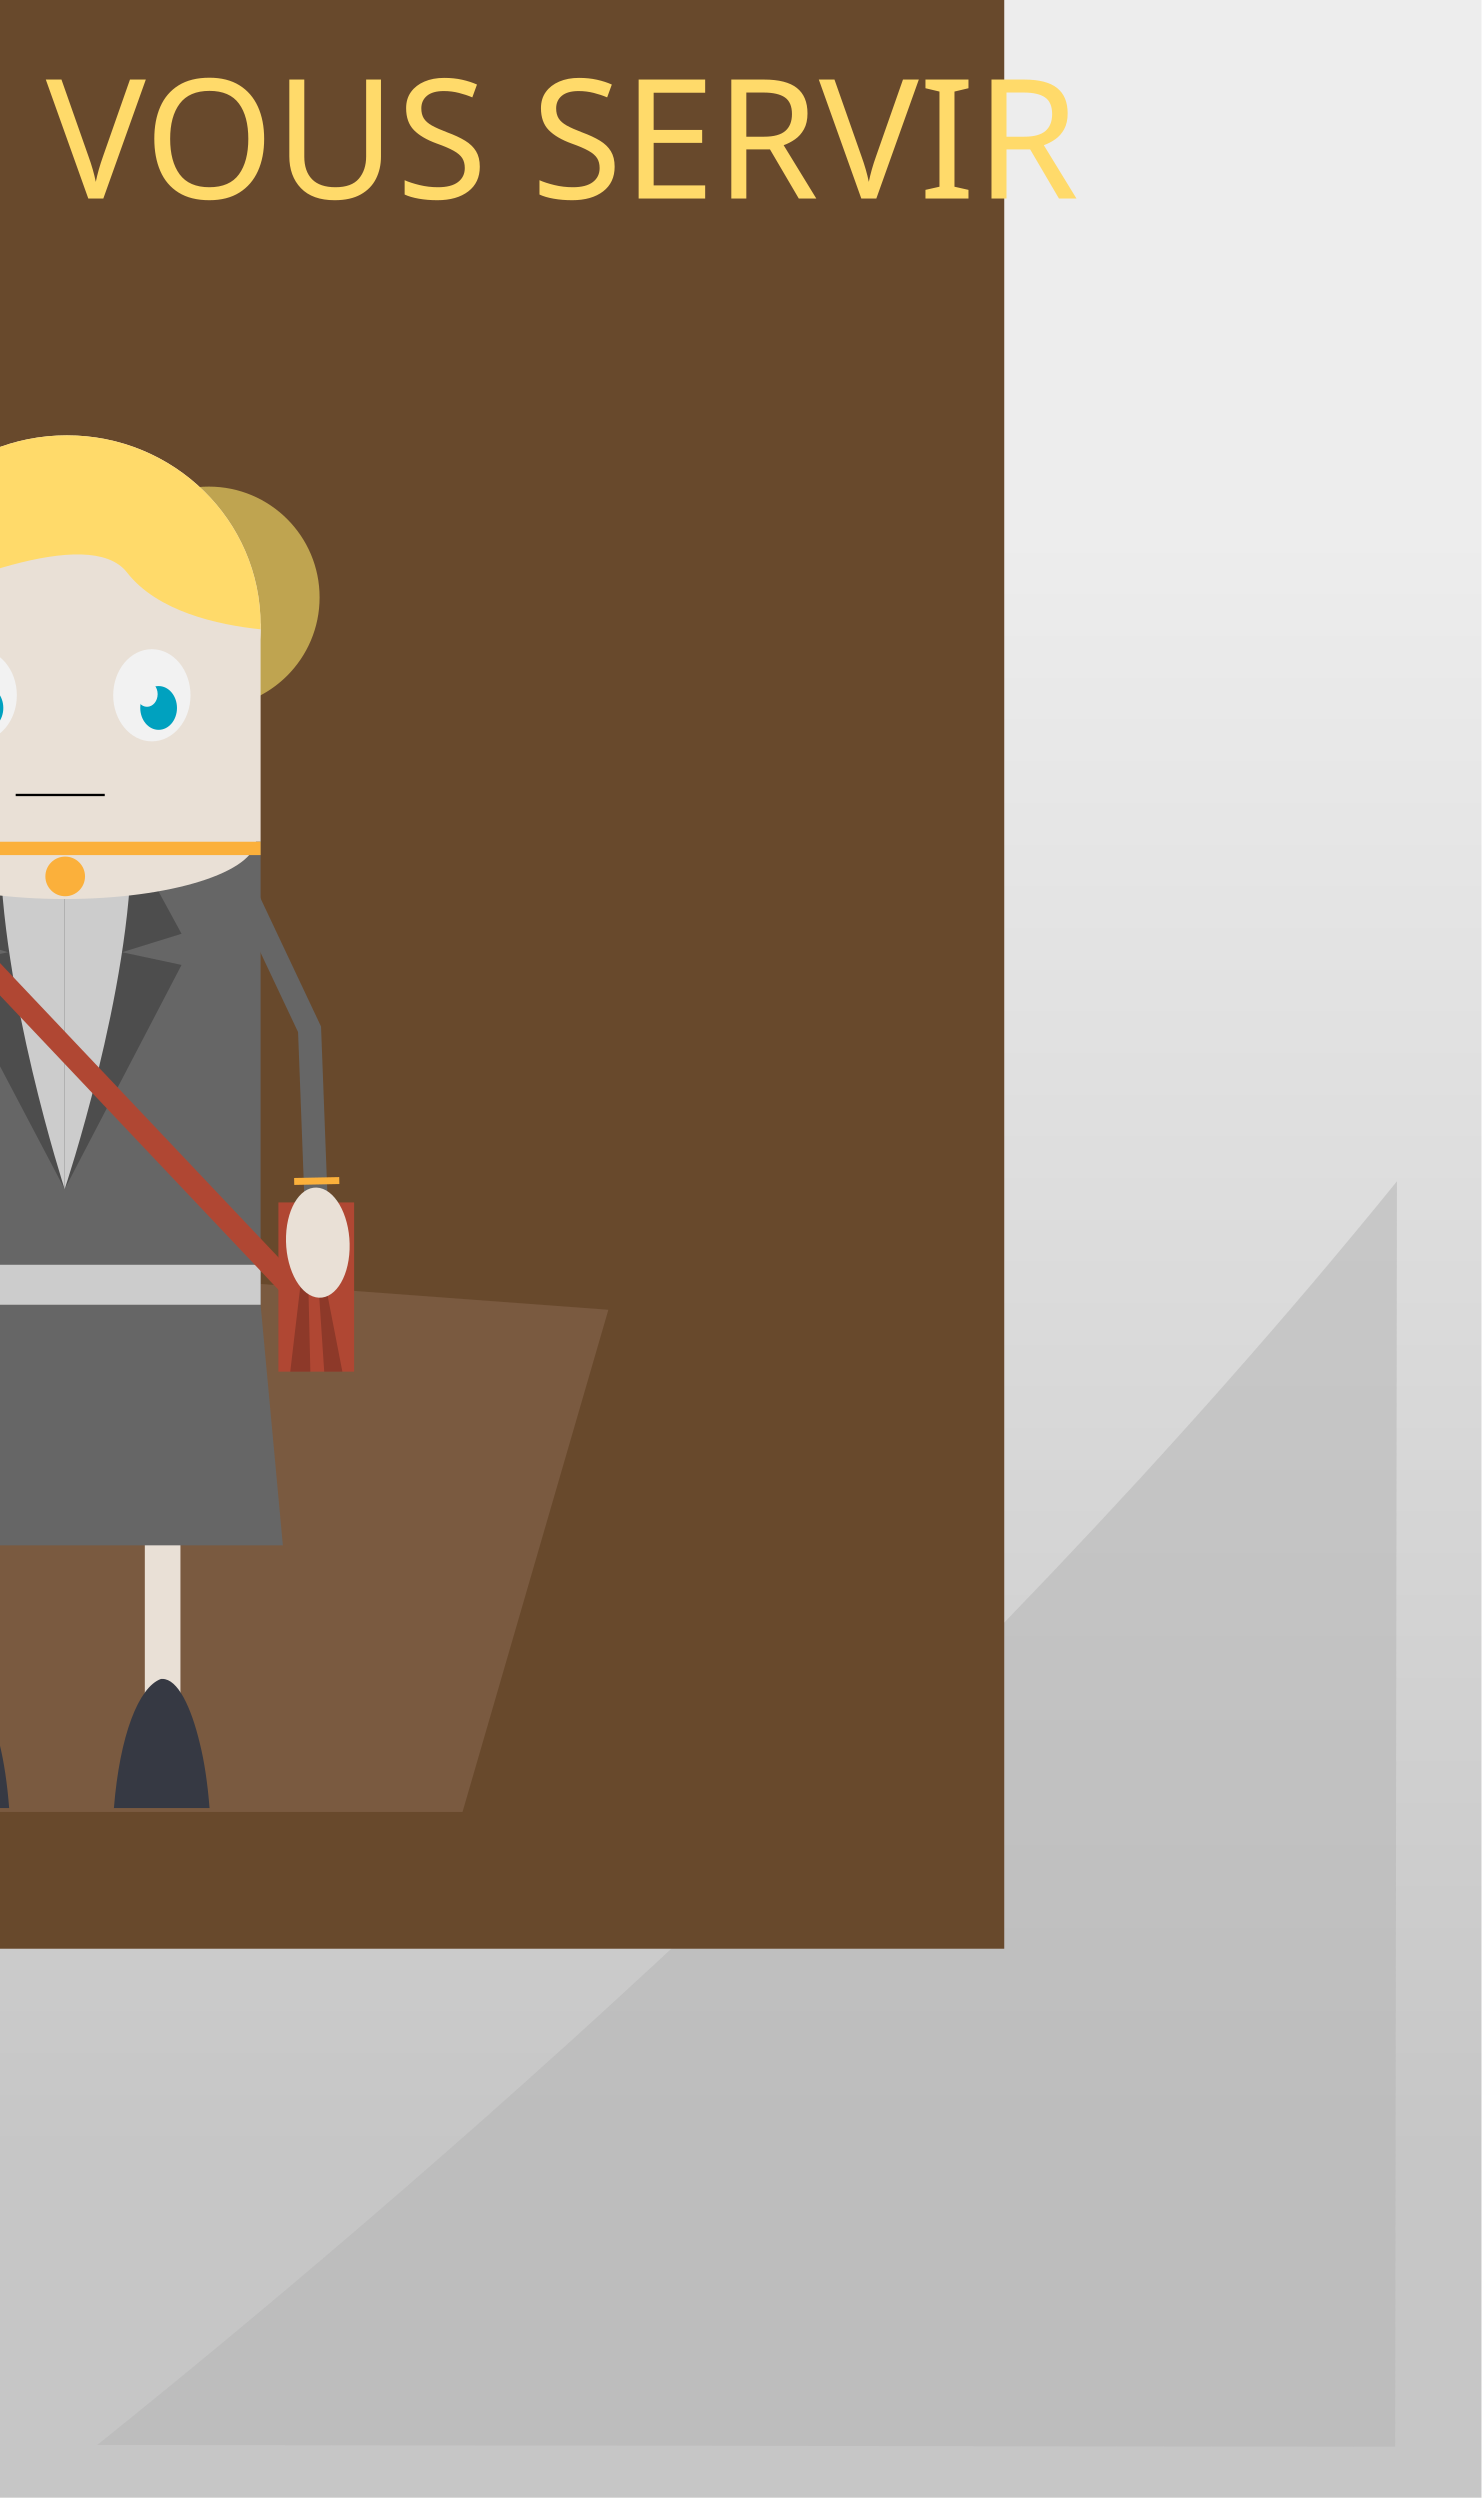
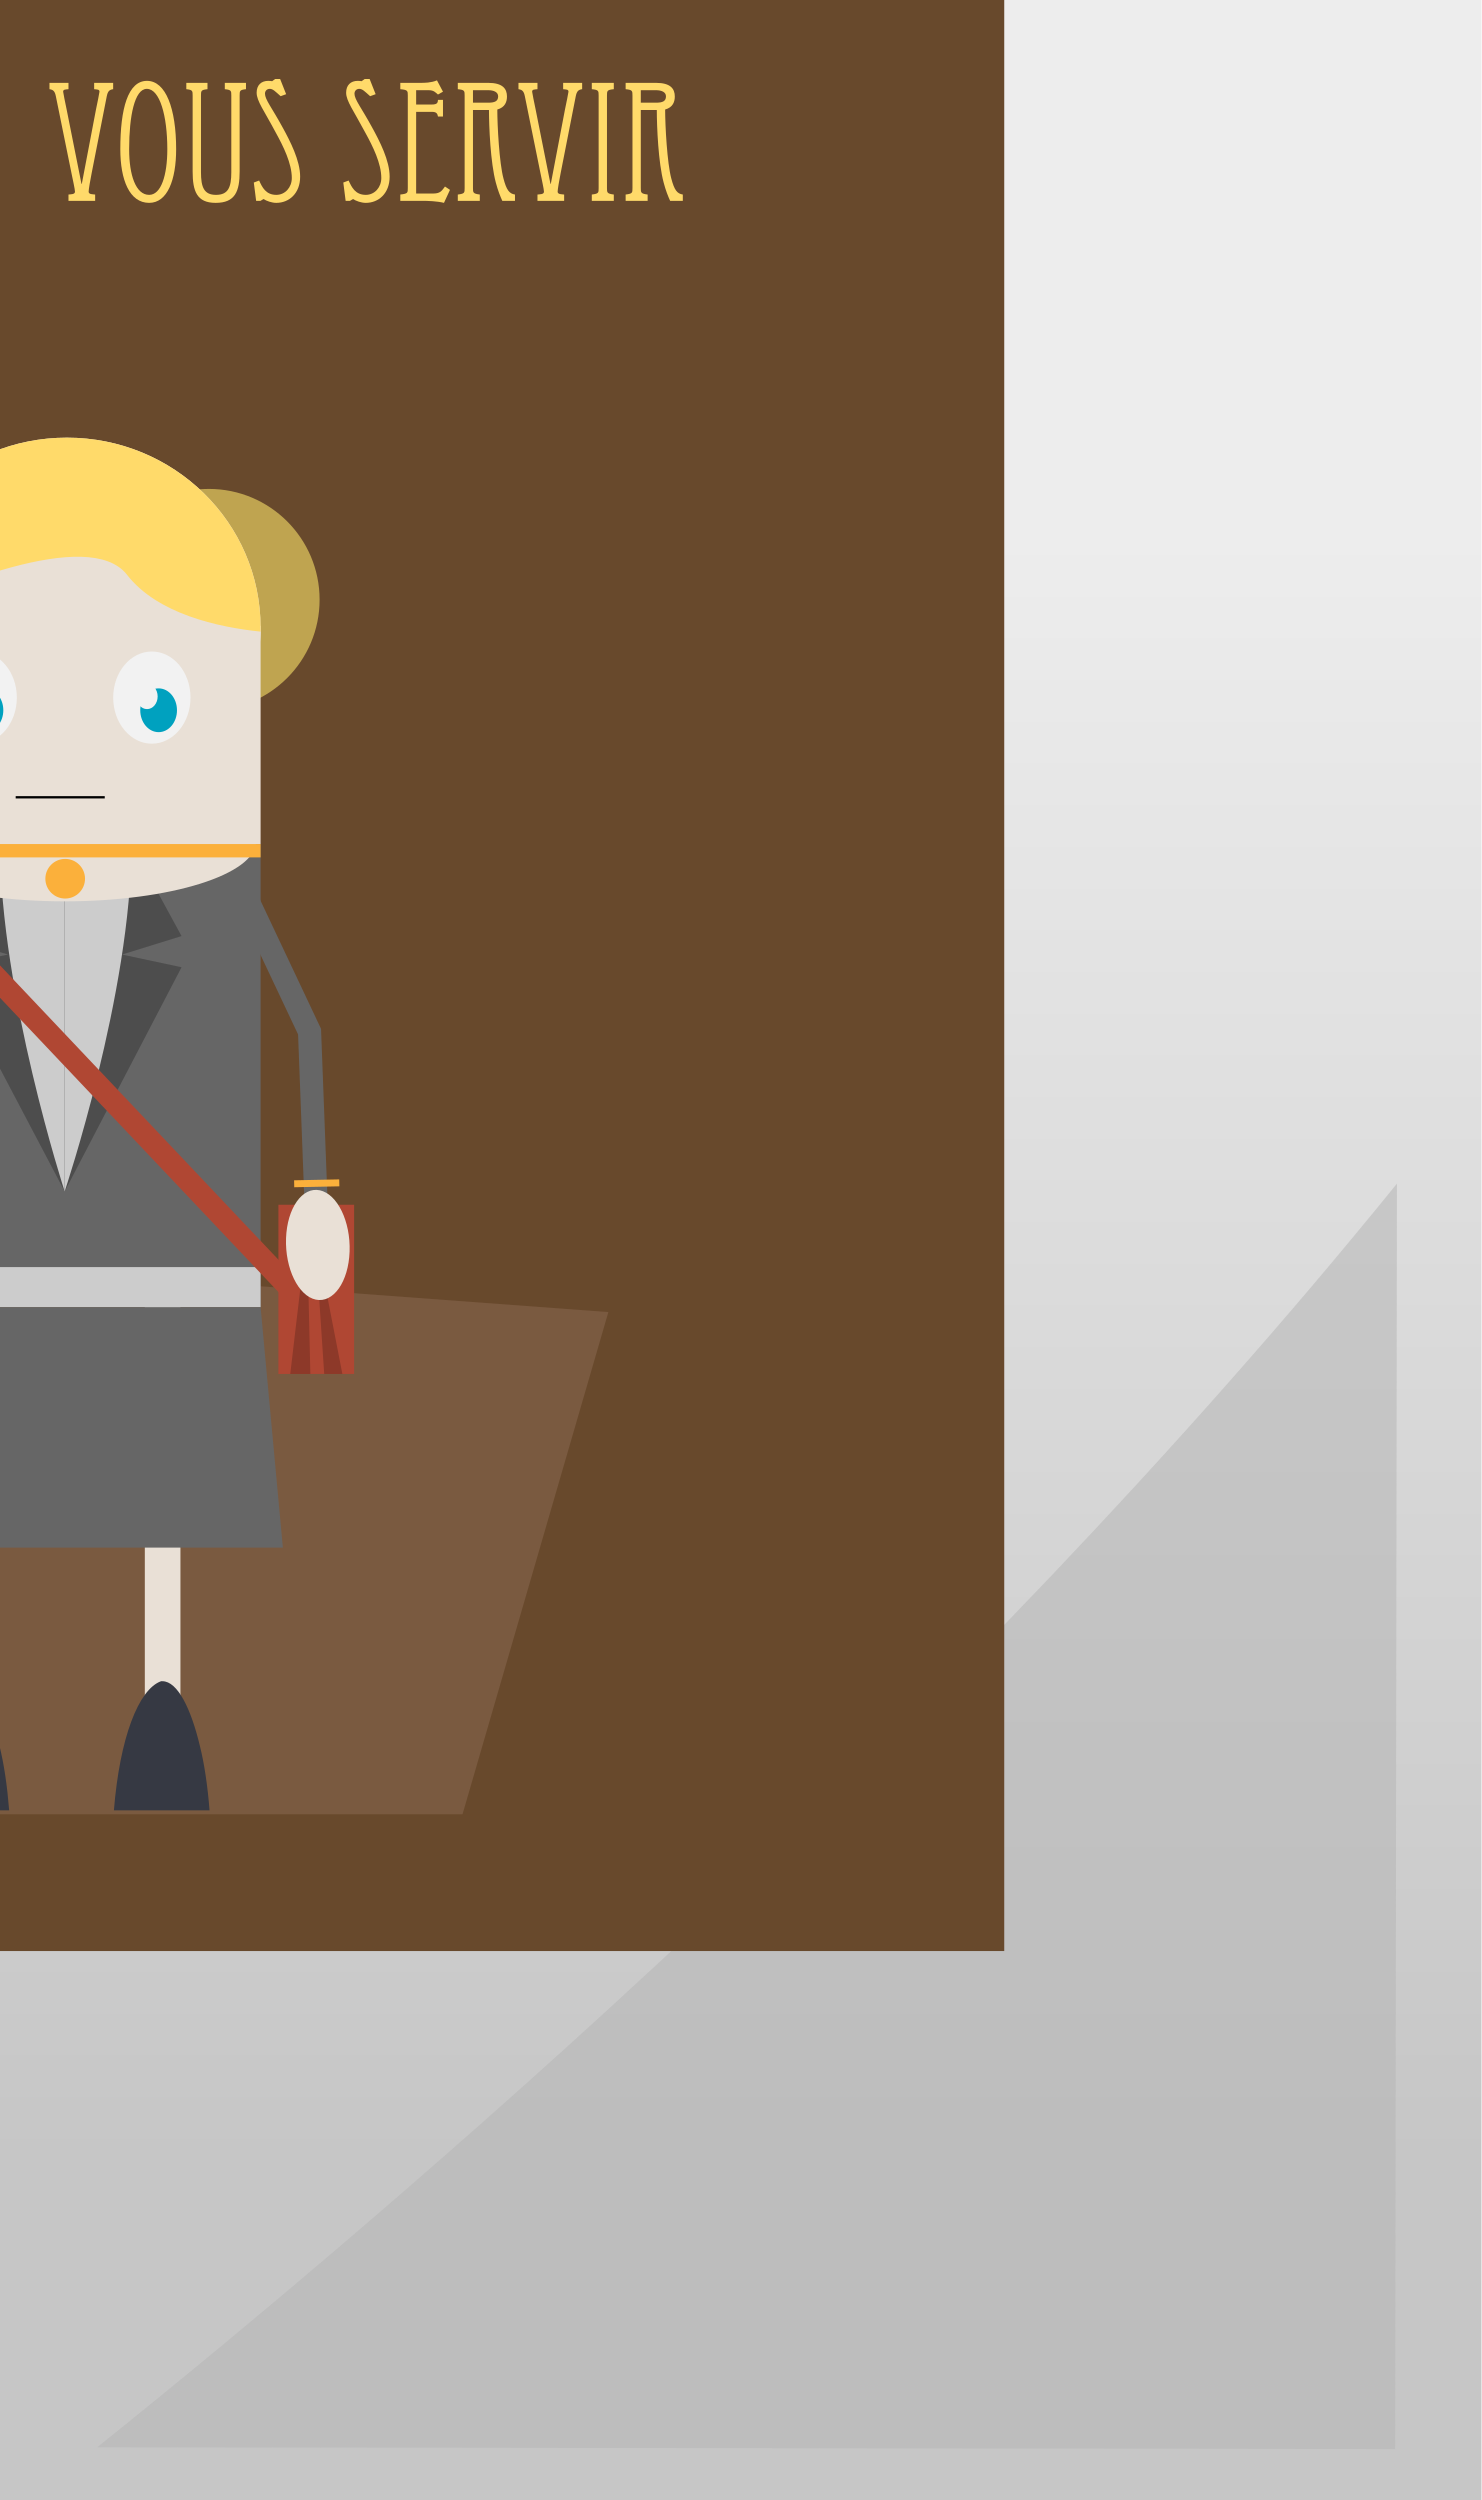
- <svg xmlns="http://www.w3.org/2000/svg" xmlns:xlink="http://www.w3.org/1999/xlink" version="1.1" x="0px" y="0px" width="640px" height="1080px" viewBox="335 13.236 640 1080" overflow="visible" enable-background="new 335 13.236 640 1080" xml:space="preserve">
+ <svg xmlns="http://www.w3.org/2000/svg" xmlns:xlink="http://www.w3.org/1999/xlink" version="1.1" x="0px" y="0px" width="640px" height="1080px" viewBox="335 12.236 640 1080" overflow="visible" enable-background="new 335 12.236 640 1080" xml:space="preserve">
  <defs>
</defs>
-   <linearGradient id="SVGID_4_" gradientUnits="userSpaceOnUse" x1="655" y1="243.024" x2="655" y2="945.197">
+   <linearGradient id="SVGID_6_" gradientUnits="userSpaceOnUse" x1="944.999" y1="482.448" x2="944.999" y2="-219.725" gradientTransform="matrix(1 0 0 -1 -290 725.4727)">
    <stop offset="0" style="stop-color:#EDEDED" />
    <stop offset="1" style="stop-color:#C6C6C6" />
  </linearGradient>
-   <rect x="335" y="12.236" fill="url(#SVGID_4_)" width="640" height="1080" />
-   <path opacity="0.54" fill="#B5B5B5" d="M937.713,1070.236l0.771-546.692C748.159,758.601,509.289,963.306,377,1069.449  L937.713,1070.236z" />
+   <rect x="335" y="12.236" fill="url(#SVGID_6_)" width="640" height="1080" />
+   <path opacity="0.54" fill="#B5B5B5" enable-background="new    " d="M937.713,1070.236l0.771-546.692  C748.159,758.601,509.289,963.306,377,1069.449L937.713,1070.236z" />
  <g>
    <defs>
-       <rect id="SVGID_1_" x="335" y="12.236" width="640" height="1080" />
+       <rect id="SVGID_5_" x="335" y="12.236" width="640" height="1080" />
    </defs>
-     <clipPath id="SVGID_5_">
-       <use xlink:href="#SVGID_1_" overflow="visible" />
+     <clipPath id="SVGID_7_">
+       <use xlink:href="#SVGID_5_" overflow="visible" />
    </clipPath>
-     <rect x="66.76" clip-path="url(#SVGID_5_)" fill="#68492C" width="702.071" height="855.086" />
-     <polygon clip-path="url(#SVGID_5_)" fill="#7A5A40" points="300.758,795.996 534.807,795.996 597.813,579.058 0,534.736  " />
-     <g clip-path="url(#SVGID_5_)">
-       <path fill="#BFA450" d="M473.066,271.301c0,26.428-21.423,47.853-47.852,47.853c-26.429,0-47.854-21.425-47.854-47.853    c0-26.427,21.425-47.852,47.854-47.852C451.643,223.449,473.066,244.874,473.066,271.301" />
+     <rect x="66.76" clip-path="url(#SVGID_7_)" fill="#68492C" width="702.071" height="855.086" />
+   </g>
+   <g>
+     <defs>
+       <rect id="SVGID_4_" x="335" y="12.236" width="640" height="1080" />
+     </defs>
+     <clipPath id="SVGID_8_">
+       <use xlink:href="#SVGID_4_" overflow="visible" />
+     </clipPath>
+     <polygon clip-path="url(#SVGID_8_)" fill="#7A5A40" points="300.758,795.996 534.807,795.996 597.812,579.058 0,534.736  " />
+   </g>
+   <g>
+     <defs>
+       <rect id="SVGID_3_" x="335" y="12.236" width="640" height="1080" />
+     </defs>
+     <clipPath id="SVGID_9_">
+       <use xlink:href="#SVGID_3_" overflow="visible" />
+     </clipPath>
+     <g clip-path="url(#SVGID_9_)">
+       <path fill="#BFA450" d="M473.066,271.301c0,26.428-21.424,47.853-47.853,47.853s-47.854-21.425-47.854-47.853    c0-26.427,21.425-47.852,47.854-47.852S473.066,244.874,473.066,271.301" />
      <rect x="310.994" y="576.932" fill="#E9E0D6" width="15.39" height="203.914" />
-       <rect x="397.561" y="576.932" fill="#E9E0D6" width="15.39" height="203.914" />
-       <rect x="280.214" y="376.865" fill="#666666" width="167.364" height="200.066" />
-       <path fill="#E9E0D6" d="M447.578,283.314c0,45.292-37.466,82.008-83.681,82.008c-46.217,0-83.683-36.715-83.683-82.008    c0-45.292,37.466-82.007,83.683-82.007C410.112,201.307,447.578,238.023,447.578,283.314" />
+       <rect x="397.561" y="576.932" fill="#E9E0D6" width="15.391" height="203.914" />
+       <rect x="280.214" y="376.865" fill="#666666" width="167.364" height="200.065" />
+       <path fill="#E9E0D6" d="M447.578,283.314c0,45.292-37.466,82.008-83.681,82.008c-46.218,0-83.684-36.715-83.684-82.008    c0-45.292,37.466-82.007,83.683-82.007C410.112,201.307,447.578,238.023,447.578,283.314" />
      <rect x="280.214" y="282.603" fill="#E9E0D6" width="167.364" height="94.263" />
-       <rect x="280.214" y="559.617" fill="#CCCCCC" width="167.364" height="17.314" />
+       <rect x="280.214" y="559.617" fill="#CCCCCC" width="167.364" height="17.313" />
      <polygon fill="#4D4D4D" points="391.79,376.865 413.431,416.62 387.709,424.6 413.431,430.086 362.934,526.941 362.934,376.865       " />
      <polygon fill="#4D4D4D" points="334.401,376.865 311.956,416.62 338.482,424.6 311.956,430.086 362.934,526.941 362.934,376.865       " />
      <path fill="#CCCCCC" d="M335.041,376.865c0,64.123,27.893,150.076,27.893,150.076V376.865H335.041z" />
      <path fill="#CCCCCC" d="M391.79,376.865c0,64.123-28.856,150.076-28.856,150.076V376.865H391.79z" />
-       <path fill="#363943" d="M334.798,766.53c-3.826-16.083-9.63-28.007-16.22-28.007h-0.563c-9.709,3.486-17.854,24.406-20.377,55.788    h37.161h4.157C338.146,783.851,336.71,774.137,334.798,766.53" />
-       <path fill="#363943" d="M421.365,766.53c-3.827-16.083-9.63-28.007-16.22-28.007h-0.563c-9.709,3.486-17.854,24.406-20.378,55.788    h37.162h4.157C424.713,783.851,423.277,774.137,421.365,766.53" />
-       <path fill="#E9E0D6" d="M445.654,375.68c0,14.323-37.035,25.934-82.721,25.934c-45.684,0-82.72-11.61-82.72-25.934    c0-14.324,37.036-25.934,82.72-25.934C408.619,349.746,445.654,361.356,445.654,375.68" />
+       <path fill="#363943" d="M334.798,766.53c-3.826-16.083-9.63-28.007-16.22-28.007h-0.563c-9.709,3.485-17.854,24.405-20.376,55.787    h37.161h4.157C338.146,783.851,336.71,774.137,334.798,766.53" />
+       <path fill="#363943" d="M421.365,766.53c-3.827-16.083-9.63-28.007-16.221-28.007h-0.562    c-9.709,3.485-17.854,24.405-20.378,55.787h37.162h4.157C424.713,783.851,423.277,774.137,421.365,766.53" />
+       <path fill="#E9E0D6" d="M445.654,375.68c0,14.323-37.035,25.934-82.722,25.934c-45.684,0-82.72-11.61-82.72-25.934    c0-14.324,37.036-25.934,82.72-25.934C408.619,349.746,445.654,361.356,445.654,375.68" />
      <rect x="280.214" y="376.865" fill="#FBB03B" width="167.364" height="5.771" />
-       <path fill="#FBB03B" d="M371.729,391.843c0,4.73-3.834,8.567-8.564,8.567c-4.732,0-8.567-3.836-8.567-8.567    c0-4.73,3.834-8.566,8.567-8.566C367.895,383.277,371.729,387.113,371.729,391.843" />
-       <path fill="#E9E0D6" d="M389.866,260.539c-16.346-21.024-79.596,5.607-109.579,19.903c-0.032,0.956-0.074,1.91-0.074,2.873    c0,45.292,37.466,82.009,83.683,82.009c45.607,0,82.665-35.763,83.636-80.227C429.067,283.183,403.005,277.437,389.866,260.539" />
-       <path fill="#FFDA6A" d="M363.896,201.306c-45.232,0-82.059,35.175-83.609,79.133c29.983-14.294,93.232-40.925,109.579-19.9    c13.139,16.897,39.201,22.644,57.667,24.556c0.011-0.595,0.045-1.184,0.045-1.782    C447.578,238.022,410.112,201.306,363.896,201.306" />
+       <path fill="#FBB03B" d="M371.729,391.843c0,4.73-3.834,8.567-8.563,8.567c-4.732,0-8.567-3.836-8.567-8.567    c0-4.73,3.834-8.566,8.567-8.566C367.895,383.277,371.729,387.113,371.729,391.843" />
+       <path fill="#E9E0D6" d="M389.866,260.539c-16.347-21.024-79.597,5.607-109.579,19.903c-0.032,0.956-0.074,1.91-0.074,2.873    c0,45.292,37.466,82.009,83.684,82.009c45.606,0,82.664-35.763,83.636-80.227C429.067,283.183,403.005,277.437,389.866,260.539" />
+       <path fill="#FFDA6A" d="M363.896,201.306c-45.232,0-82.06,35.175-83.609,79.133c29.982-14.294,93.231-40.925,109.579-19.9    c13.139,16.897,39.201,22.644,57.667,24.556c0.011-0.595,0.045-1.184,0.045-1.782    C447.578,238.022,410.112,201.306,363.896,201.306" />
      <polyline fill="none" stroke="#666666" stroke-width="10" stroke-miterlimit="10" points="437.959,392.715 468.727,457.894     471.734,537.087   " />
      <polygon fill="#666666" points="447.578,576.932 280.214,576.932 270.596,680.812 274.924,680.812 280.214,650.671     285.504,680.812 457.196,680.812   " />
-       <path fill="#F2F2F2" d="M417.3,313.596c0,10.996-7.475,19.911-16.699,19.911s-16.701-8.915-16.701-19.911    c0-10.996,7.477-19.911,16.701-19.911S417.3,302.6,417.3,313.596" />
-       <path fill="#00A1BF" d="M411.456,319.071c0,5.223-3.551,9.457-7.932,9.457c-4.382,0-7.933-4.234-7.933-9.457    s3.55-9.457,7.933-9.457C407.904,309.614,411.456,313.848,411.456,319.071" />
-       <path fill="#F2F2F2" d="M403.104,313.098c0,3.024-2.055,5.475-4.593,5.475c-2.537,0-4.592-2.451-4.592-5.475    c0-3.024,2.055-5.475,4.592-5.475C401.049,307.623,403.104,310.074,403.104,313.098" />
-       <path fill="#F2F2F2" d="M342.275,313.596c0,10.994-7.475,19.911-16.699,19.911c-9.225,0-16.701-8.917-16.701-19.911    c0-10.998,7.476-19.911,16.701-19.911C334.8,293.686,342.275,302.599,342.275,313.596" />
-       <path fill="#00A1BF" d="M336.431,319.071c0,5.223-3.551,9.457-7.932,9.457c-4.383,0-7.934-4.234-7.934-9.457    s3.551-9.457,7.934-9.457C332.88,309.614,336.431,313.848,336.431,319.071" />
-       <path fill="#F2F2F2" d="M328.08,313.097c0,3.024-2.056,5.477-4.594,5.477c-2.536,0-4.591-2.453-4.591-5.477    c0-3.023,2.056-5.474,4.591-5.474C326.024,307.623,328.08,310.073,328.08,313.097" />
+       <path fill="#F2F2F2" d="M417.3,313.596c0,10.996-7.475,19.911-16.699,19.911c-9.224,0-16.7-8.915-16.7-19.911    c0-10.996,7.477-19.911,16.7-19.911C409.825,293.685,417.3,302.6,417.3,313.596" />
+       <path fill="#00A1BF" d="M411.456,319.071c0,5.223-3.551,9.457-7.932,9.457c-4.383,0-7.934-4.234-7.934-9.457    c0-5.223,3.55-9.457,7.934-9.457C407.904,309.614,411.456,313.848,411.456,319.071" />
+       <path fill="#F2F2F2" d="M403.104,313.098c0,3.024-2.055,5.475-4.593,5.475c-2.537,0-4.592-2.451-4.592-5.475    s2.055-5.475,4.592-5.475C401.049,307.623,403.104,310.074,403.104,313.098" />
+       <path fill="#F2F2F2" d="M342.275,313.596c0,10.994-7.476,19.911-16.699,19.911c-9.226,0-16.701-8.917-16.701-19.911    c0-10.998,7.476-19.911,16.701-19.911C334.8,293.686,342.275,302.599,342.275,313.596" />
+       <path fill="#00A1BF" d="M336.431,319.071c0,5.223-3.551,9.457-7.932,9.457c-4.383,0-7.934-4.234-7.934-9.457    c0-5.223,3.551-9.457,7.934-9.457C332.88,309.614,336.431,313.848,336.431,319.071" />
+       <path fill="#F2F2F2" d="M328.08,313.097c0,3.024-2.056,5.477-4.594,5.477c-2.536,0-4.592-2.453-4.592-5.477    c0-3.023,2.057-5.474,4.592-5.474C326.024,307.623,328.08,310.073,328.08,313.097" />
      <line fill="none" stroke="#000000" stroke-miterlimit="10" x1="341.773" y1="356.666" x2="380.248" y2="356.666" />
      <line fill="none" stroke="#FBB03B" stroke-width="3" stroke-miterlimit="10" x1="462.083" y1="523.627" x2="481.573" y2="523.232" />
      <polygon fill="#B04733" points="487.976,605.787 462.581,605.787 455.272,605.787 455.272,532.686 487.976,532.686   " />
-       <g opacity="0.2">
+       <g>
+         <g opacity="0.2">
+           <g>
+             <defs>
+               <rect id="SVGID_2_" x="460.39" y="544.361" width="8.686" height="61.426" />
+             </defs>
+             <clipPath id="SVGID_10_">
+               <use xlink:href="#SVGID_2_" overflow="visible" />
+             </clipPath>
+             <polygon clip-path="url(#SVGID_10_)" points="467.636,544.361 469.075,605.787 460.39,605.787      " />
+           </g>
+         </g>
        <g>
-           <defs>
-             <rect id="SVGID_3_" x="460.39" y="544.361" width="8.685" height="61.426" />
-           </defs>
-           <clipPath id="SVGID_6_">
-             <use xlink:href="#SVGID_3_" overflow="visible" />
-           </clipPath>
-           <polygon clip-path="url(#SVGID_6_)" points="467.636,544.361 469.075,605.787 460.39,605.787     " />
+           <g opacity="0.2">
+             <g>
+               <defs>
+                 <rect id="SVGID_1_" x="470.967" y="544.361" width="11.94" height="61.426" />
+               </defs>
+               <clipPath id="SVGID_11_">
+                 <use xlink:href="#SVGID_1_" overflow="visible" />
+               </clipPath>
+               <polygon clip-path="url(#SVGID_11_)" points="470.967,544.361 475.06,605.787 482.907,605.787       " />
+             </g>
+           </g>
+           <polygon fill="#B04733" points="464.893,566.576 457.907,573.191 269.799,374.366 276.786,367.754     " />
+           <path fill="#E9E0D6" d="M486.027,552.958c-0.478,13.044-7.008,22.316-14.586,20.716c-7.583-1.597-13.345-13.472-12.87-26.514      c0.475-13.041,7.007-22.317,14.588-20.717C480.741,528.044,486.503,539.917,486.027,552.958" />
+           <polyline fill="none" stroke="#666666" stroke-width="10" stroke-miterlimit="10" points="289.835,401.614 255.208,476.898       257.774,568.274     " />
+           <path fill="#E9E0D6" d="M272.495,579.891c-0.478,13.042-7.007,22.315-14.586,20.716c-7.583-1.598-13.344-13.473-12.871-26.514      c0.476-13.042,7.007-22.317,14.588-20.718C267.208,554.976,272.971,566.849,272.495,579.891" />
        </g>
      </g>
-       <g opacity="0.2">
-         <g>
-           <defs>
-             <rect id="SVGID_2_" x="470.967" y="544.361" width="11.94" height="61.426" />
-           </defs>
-           <clipPath id="SVGID_7_">
-             <use xlink:href="#SVGID_2_" overflow="visible" />
-           </clipPath>
-           <polygon clip-path="url(#SVGID_7_)" points="470.967,544.361 475.06,605.787 482.907,605.787     " />
-         </g>
+       <g enable-background="new    ">
+         <path fill="#FFDA6A" d="M364.583,99.01v-2.736c1.008-0.144,2.808,0,2.808-1.224c0-1.009-0.936-5.113-1.512-7.993l-6.769-33.339     c-0.432-2.088-1.152-2.736-2.736-2.952v-2.736h8.209v2.736c-1.368,0.144-2.304,0.072-2.304,1.08c0,0.432,0.936,4.896,1.512,7.705     l6.408,32.115h0.144l6.121-32.115c0.576-2.808,1.512-7.272,1.512-7.705c0-1.008-0.936-0.936-2.304-1.08v-2.736h8.209v2.736     c-1.584,0.216-2.305,0.864-2.736,2.952l-6.553,33.339c-0.576,2.88-1.296,6.984-1.296,7.993c0,1.224,1.8,1.08,2.808,1.224v2.736     H364.583z" />
+         <path fill="#FFDA6A" d="M386.973,76.688c0-17.57,3.312-29.523,11.521-29.523c8.137,0,12.601,11.953,12.601,29.523     c0,13.249-3.744,23.186-11.665,23.186C390.934,99.874,386.973,89.937,386.973,76.688z M399.43,96.418     c5.185,0,7.85-8.497,7.85-19.73c0-14.401-3.241-26.066-8.857-26.066c-5.256,0-7.633,11.665-7.633,26.066     C390.79,87.921,393.67,96.418,399.43,96.418z" />
+         <path fill="#FFDA6A" d="M438.527,86.337c0,8.496-1.872,13.537-10.368,13.537c-8.137,0-9.938-5.041-9.938-13.537V53.574     c0-2.088,0-2.52-2.736-2.808v-2.736h9.146v2.736c-2.809,0.288-2.809,0.72-2.809,2.808v33.051c0,6.48,1.296,9.793,6.48,9.793     c5.328,0,6.625-3.312,6.625-9.793V53.574c0-2.088,0-2.52-2.809-2.808v-2.736h9.145v2.736c-2.736,0.288-2.736,0.72-2.736,2.808     V86.337z" />
+         <path fill="#FFDA6A" d="M456.238,53.79c-2.376-2.088-3.312-3.168-4.681-3.168s-2.088,1.008-2.088,2.088     c0,2.52,3.024,6.12,7.488,14.329c3.457,6.265,7.705,14.545,7.705,21.53c0,7.272-4.824,11.305-10.297,11.305     c-1.944,0-4.177-0.792-5.545-1.656l-1.296,0.792h-1.872l-1.008-7.921l2.304-0.864c1.297,2.881,2.881,6.193,7.417,6.193     c3.816,0,6.696-3.24,6.696-7.273c0-6.264-3.6-13.609-6.984-19.729c-4.969-9.361-8.209-13.537-8.209-17.137     c0-3.24,1.944-5.113,5.041-5.113c0.576,0,1.08,0.072,1.656,0.144l1.296-0.936h2.16l2.592,6.553L456.238,53.79z" />
+         <path fill="#FFDA6A" d="M494.901,53.79c-2.376-2.088-3.312-3.168-4.681-3.168s-2.088,1.008-2.088,2.088     c0,2.52,3.024,6.12,7.488,14.329c3.457,6.265,7.705,14.545,7.705,21.53c0,7.272-4.824,11.305-10.297,11.305     c-1.944,0-4.177-0.792-5.545-1.656l-1.296,0.792h-1.872l-1.008-7.921l2.304-0.864c1.297,2.881,2.881,6.193,7.417,6.193     c3.816,0,6.696-3.24,6.696-7.273c0-6.264-3.6-13.609-6.984-19.729c-4.969-9.361-8.209-13.537-8.209-17.137     c0-3.24,1.944-5.113,5.041-5.113c0.576,0,1.08,0.072,1.656,0.144l1.296-0.936h2.16l2.592,6.553L494.901,53.79z" />
+         <path fill="#FFDA6A" d="M507.932,99.01v-2.736c3.24-0.36,3.24-0.72,3.24-2.809V53.574c0-2.088,0-2.52-3.24-2.808v-2.736h8.713     c1.728,0,4.536,0,7.128-1.08l2.593,4.896l-2.16,1.224c-1.152-0.936-1.729-1.872-4.104-1.872h-5.328v6.192h6.769     c2.376,0,2.592-0.792,2.664-2.016h2.16v7.201h-2.16c-0.216-1.08-0.504-2.016-2.521-2.016h-6.912v35.283h7.416     c3.312,0,3.816-1.513,5.041-3.024l2.16,1.44l-2.593,5.616c-1.368-0.36-3.096-0.576-4.896-0.721     c-1.728-0.144-3.456-0.144-4.752-0.144H507.932z" />
+         <path fill="#FFDA6A" d="M532.772,99.01v-2.736c2.952-0.36,2.952-0.72,2.952-2.809V53.574c0-2.088,0-2.52-2.952-2.808v-2.736     h13.104c6.265,0,8.137,2.521,8.137,5.905c0,2.232-0.792,4.68-4.176,5.616c0,7.057,0.864,23.114,2.664,29.811     c1.296,4.968,2.521,6.552,4.969,6.912v2.736h-5.473c-0.937-2.088-1.872-4.393-2.809-7.921     c-2.304-8.641-2.952-24.122-2.952-31.322h-6.912v33.698c0,1.944,0,2.448,2.952,2.809v2.736H532.772z M545.876,56.598     c2.881,0,4.32-0.648,4.32-2.736c0-1.872-1.943-2.664-4.32-2.664h-6.552v5.4H545.876z" />
+         <path fill="#FFDA6A" d="M567.188,99.01v-2.736c1.008-0.144,2.809,0,2.809-1.224c0-1.009-0.937-5.113-1.513-7.993l-6.769-33.339     c-0.432-2.088-1.152-2.736-2.736-2.952v-2.736h8.209v2.736c-1.368,0.144-2.305,0.072-2.305,1.08c0,0.432,0.937,4.896,1.513,7.705     l6.408,32.115h0.145l6.12-32.115c0.576-2.808,1.512-7.272,1.512-7.705c0-1.008-0.936-0.936-2.304-1.08v-2.736h8.209v2.736     c-1.584,0.216-2.305,0.864-2.736,2.952l-6.553,33.339c-0.576,2.88-1.296,6.984-1.296,7.993c0,1.224,1.8,1.08,2.808,1.224v2.736     H567.188z" />
+         <path fill="#FFDA6A" d="M590.659,99.01v-2.736c2.953-0.36,2.953-0.72,2.953-2.809V53.574c0-2.088,0-2.52-2.953-2.808v-2.736     h9.505v2.736c-2.952,0.288-2.952,0.72-2.952,2.808v39.891c0,1.944,0,2.448,2.952,2.809v2.736H590.659z" />
+         <path fill="#FFDA6A" d="M605.275,99.01v-2.736c2.952-0.36,2.952-0.72,2.952-2.809V53.574c0-2.088,0-2.52-2.952-2.808v-2.736     h13.104c6.265,0,8.137,2.521,8.137,5.905c0,2.232-0.792,4.68-4.176,5.616c0,7.057,0.864,23.114,2.664,29.811     c1.296,4.968,2.521,6.552,4.969,6.912v2.736H624.5c-0.937-2.088-1.872-4.393-2.809-7.921c-2.304-8.641-2.952-24.122-2.952-31.322     h-6.912v33.698c0,1.944,0,2.448,2.952,2.809v2.736H605.275z M618.379,56.598c2.881,0,4.32-0.648,4.32-2.736     c0-1.872-1.943-2.664-4.32-2.664h-6.552v5.4H618.379z" />
      </g>
-       <polygon fill="#B04733" points="464.893,566.576 457.907,573.191 269.799,374.366 276.786,367.754   " />
-       <path fill="#E9E0D6" d="M486.027,552.958c-0.477,13.044-7.007,22.316-14.586,20.716c-7.583-1.597-13.344-13.472-12.87-26.514    c0.475-13.041,7.007-22.317,14.588-20.717C480.741,528.044,486.503,539.917,486.027,552.958" />
-       <polyline fill="none" stroke="#666666" stroke-width="10" stroke-miterlimit="10" points="289.835,401.614 255.208,476.898     257.774,568.274   " />
-       <path fill="#E9E0D6" d="M272.495,579.891c-0.478,13.042-7.007,22.315-14.586,20.715c-7.583-1.597-13.344-13.472-12.871-26.513    c0.476-13.042,7.007-22.318,14.588-20.718C267.208,554.976,272.971,566.849,272.495,579.891" />
    </g>
  </g>
-   <text transform="matrix(1 0 0 1 354.7896 99.0098)" fill="#FFDA6A" font-family="'EccentricStd'" font-size="72">VOUS SERVIR</text>
</svg>
